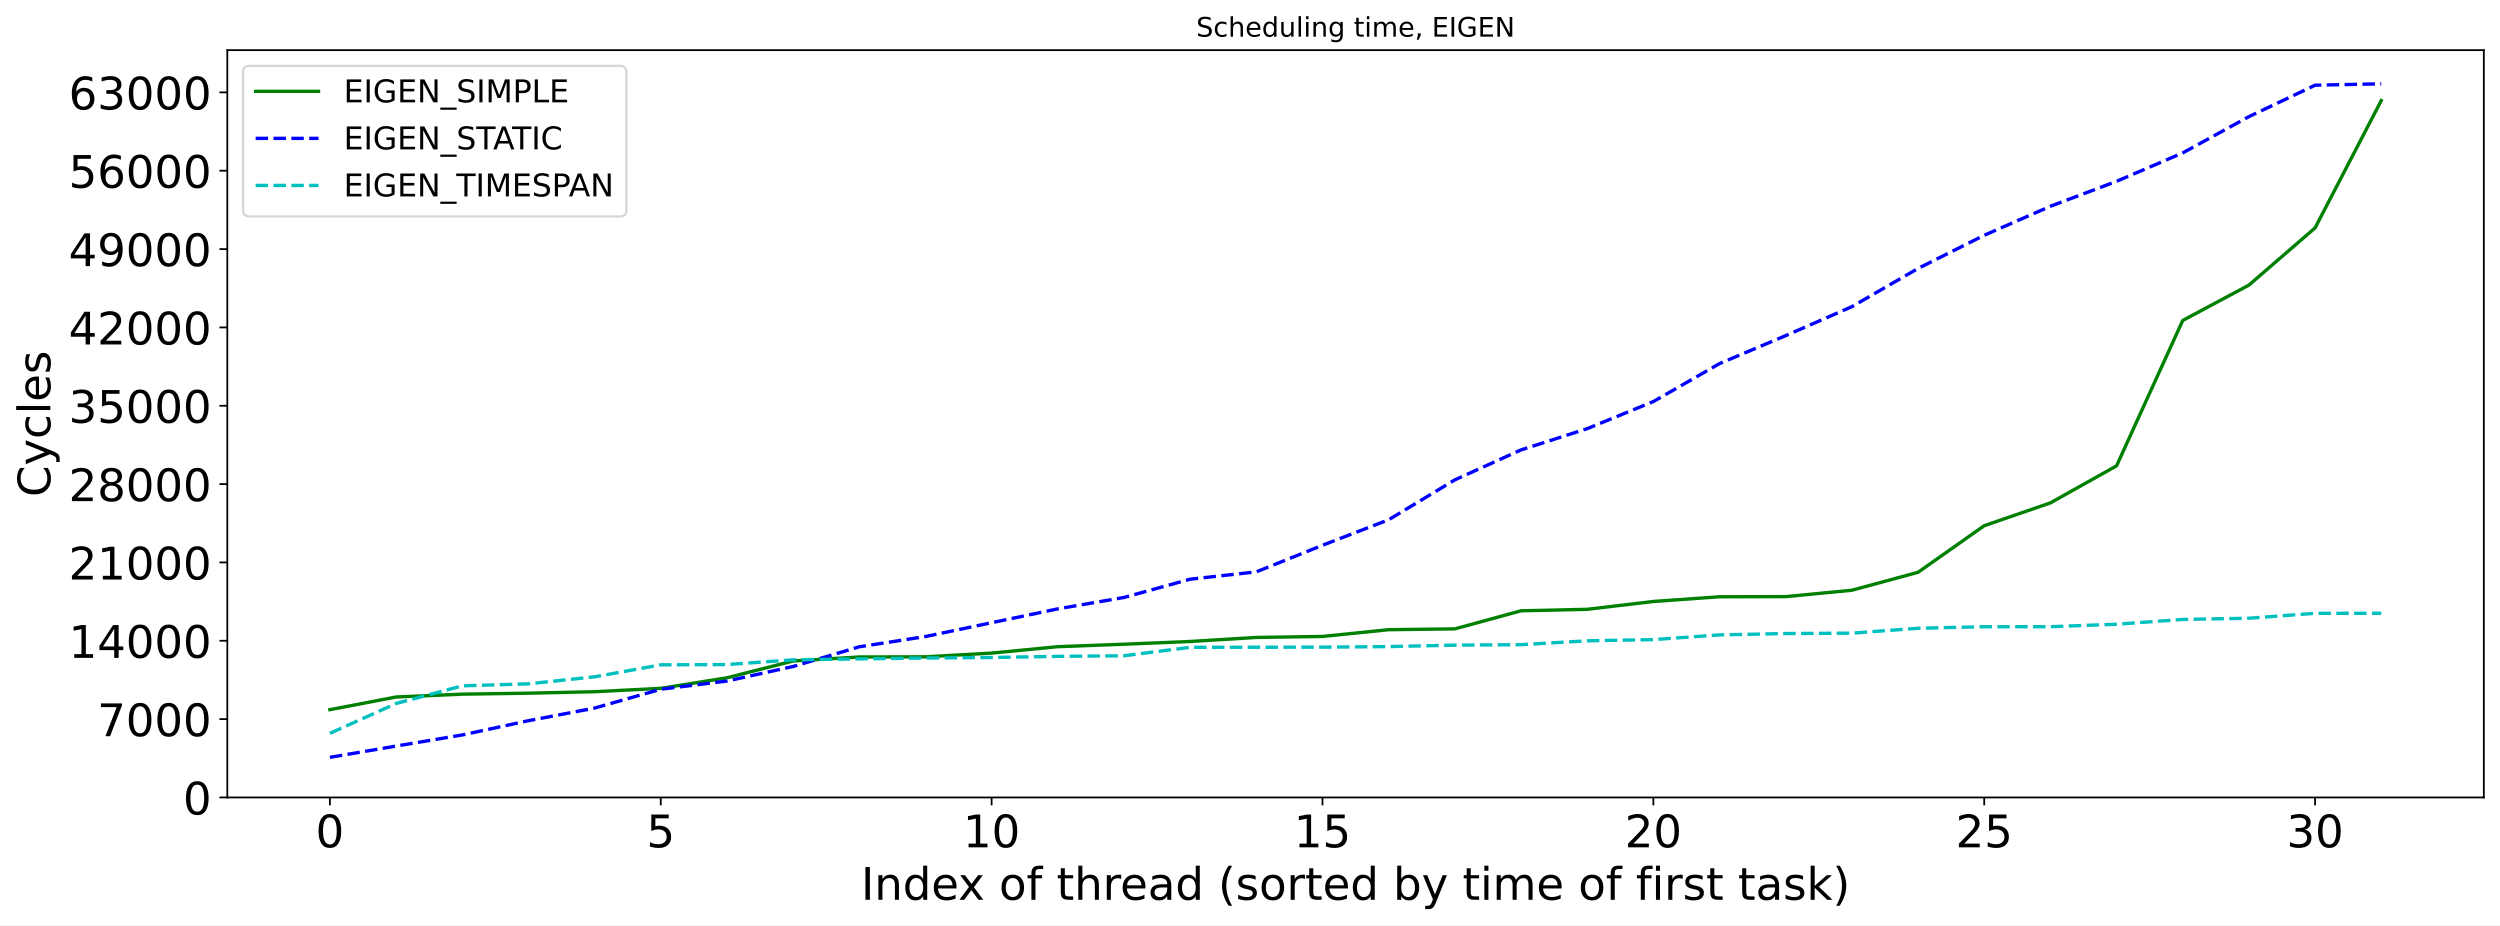
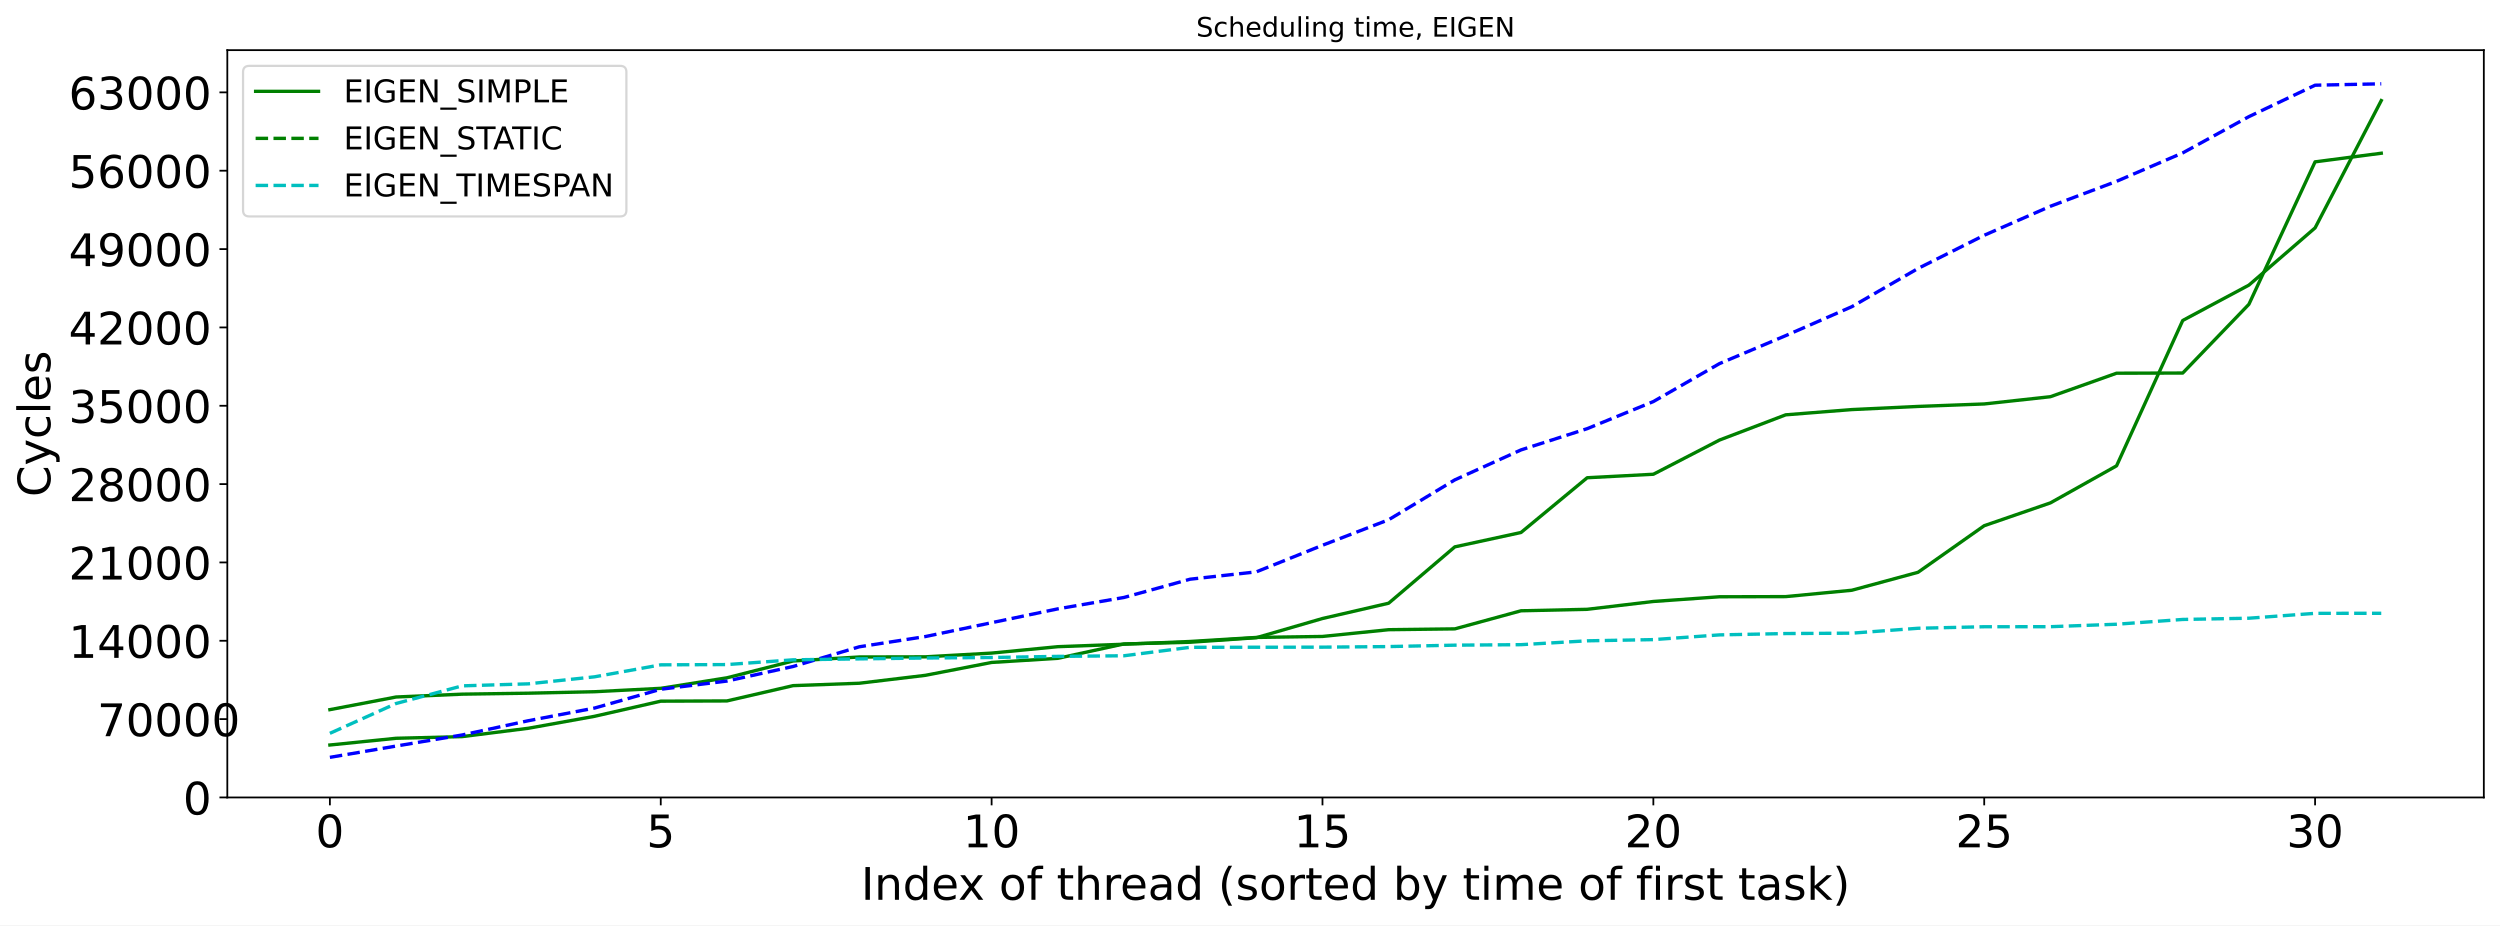
<svg xmlns="http://www.w3.org/2000/svg" xmlns:xlink="http://www.w3.org/1999/xlink" width="1112.781pt" height="411.871pt" viewBox="0 0 1112.781 411.871" version="1.1">
  <defs>
    <style type="text/css">*{stroke-linejoin: round; stroke-linecap: butt}</style>
  </defs>
  <g id="figure_1">
    <g id="patch_1">
      <path d="M 0 411.871  L 1112.781 411.871  L 1112.781 0  L 0 0  z " style="fill: #ffffff" />
    </g>
    <g id="axes_1">
      <g id="patch_2">
        <path d="M 101.181 354.958  L 1105.581 354.958  L 1105.581 22.318  L 101.181 22.318  z " style="fill: #ffffff" />
      </g>
      <g id="matplotlib.axis_1">
        <g id="xtick_1">
          <g id="line2d_1">
            <defs>
              <path id="mcb860716c8" d="M 0 0  L 0 3.5  " style="stroke: #000000; stroke-width: 0.8" />
            </defs>
            <g>
              <use xlink:href="#mcb860716c8" x="146.836" y="354.958" style="stroke: #000000; stroke-width: 0.8" />
            </g>
          </g>
          <g id="text_1">
            <g transform="translate(140.4733 377.155) scale(0.2 -0.2)">
              <defs>
                <path id="DejaVuSans-30" d="M 2034 4250  Q 1547 4250 1301 3770  Q 1056 3291 1056 2328  Q 1056 1369 1301 889  Q 1547 409 2034 409  Q 2525 409 2770 889  Q 3016 1369 3016 2328  Q 3016 3291 2770 3770  Q 2525 4250 2034 4250  z M 2034 4750  Q 2819 4750 3233 4129  Q 3647 3509 3647 2328  Q 3647 1150 3233 529  Q 2819 -91 2034 -91  Q 1250 -91 836 529  Q 422 1150 422 2328  Q 422 3509 836 4129  Q 1250 4750 2034 4750  z " transform="scale(0.015625)" />
              </defs>
              <use xlink:href="#DejaVuSans-30" />
            </g>
          </g>
        </g>
        <g id="xtick_2">
          <g id="line2d_2">
            <g>
              <use xlink:href="#mcb860716c8" x="294.109" y="354.958" style="stroke: #000000; stroke-width: 0.8" />
            </g>
          </g>
          <g id="text_2">
            <g transform="translate(287.746 377.155) scale(0.2 -0.2)">
              <defs>
                <path id="DejaVuSans-35" d="M 691 4666  L 3169 4666  L 3169 4134  L 1269 4134  L 1269 2991  Q 1406 3038 1543 3061  Q 1681 3084 1819 3084  Q 2600 3084 3056 2656  Q 3513 2228 3513 1497  Q 3513 744 3044 326  Q 2575 -91 1722 -91  Q 1428 -91 1123 -41  Q 819 9 494 109  L 494 744  Q 775 591 1075 516  Q 1375 441 1709 441  Q 2250 441 2565 725  Q 2881 1009 2881 1497  Q 2881 1984 2565 2268  Q 2250 2553 1709 2553  Q 1456 2553 1204 2497  Q 953 2441 691 2322  L 691 4666  z " transform="scale(0.015625)" />
              </defs>
              <use xlink:href="#DejaVuSans-35" />
            </g>
          </g>
        </g>
        <g id="xtick_3">
          <g id="line2d_3">
            <g>
              <use xlink:href="#mcb860716c8" x="441.381" y="354.958" style="stroke: #000000; stroke-width: 0.8" />
            </g>
          </g>
          <g id="text_3">
            <g transform="translate(428.6562 377.155) scale(0.2 -0.2)">
              <defs>
                <path id="DejaVuSans-31" d="M 794 531  L 1825 531  L 1825 4091  L 703 3866  L 703 4441  L 1819 4666  L 2450 4666  L 2450 531  L 3481 531  L 3481 0  L 794 0  L 794 531  z " transform="scale(0.015625)" />
              </defs>
              <use xlink:href="#DejaVuSans-31" />
              <use xlink:href="#DejaVuSans-30" x="63.623" />
            </g>
          </g>
        </g>
        <g id="xtick_4">
          <g id="line2d_4">
            <g>
              <use xlink:href="#mcb860716c8" x="588.654" y="354.958" style="stroke: #000000; stroke-width: 0.8" />
            </g>
          </g>
          <g id="text_4">
            <g transform="translate(575.929 377.155) scale(0.2 -0.2)">
              <use xlink:href="#DejaVuSans-31" />
              <use xlink:href="#DejaVuSans-35" x="63.623" />
            </g>
          </g>
        </g>
        <g id="xtick_5">
          <g id="line2d_5">
            <g>
              <use xlink:href="#mcb860716c8" x="735.927" y="354.958" style="stroke: #000000; stroke-width: 0.8" />
            </g>
          </g>
          <g id="text_5">
            <g transform="translate(723.2017 377.155) scale(0.2 -0.2)">
              <defs>
                <path id="DejaVuSans-32" d="M 1228 531  L 3431 531  L 3431 0  L 469 0  L 469 531  Q 828 903 1448 1529  Q 2069 2156 2228 2338  Q 2531 2678 2651 2914  Q 2772 3150 2772 3378  Q 2772 3750 2511 3984  Q 2250 4219 1831 4219  Q 1534 4219 1204 4116  Q 875 4013 500 3803  L 500 4441  Q 881 4594 1212 4672  Q 1544 4750 1819 4750  Q 2544 4750 2975 4387  Q 3406 4025 3406 3419  Q 3406 3131 3298 2873  Q 3191 2616 2906 2266  Q 2828 2175 2409 1742  Q 1991 1309 1228 531  z " transform="scale(0.015625)" />
              </defs>
              <use xlink:href="#DejaVuSans-32" />
              <use xlink:href="#DejaVuSans-30" x="63.623" />
            </g>
          </g>
        </g>
        <g id="xtick_6">
          <g id="line2d_6">
            <g>
              <use xlink:href="#mcb860716c8" x="883.199" y="354.958" style="stroke: #000000; stroke-width: 0.8" />
            </g>
          </g>
          <g id="text_6">
            <g transform="translate(870.4744 377.155) scale(0.2 -0.2)">
              <use xlink:href="#DejaVuSans-32" />
              <use xlink:href="#DejaVuSans-35" x="63.623" />
            </g>
          </g>
        </g>
        <g id="xtick_7">
          <g id="line2d_7">
            <g>
              <use xlink:href="#mcb860716c8" x="1030.472" y="354.958" style="stroke: #000000; stroke-width: 0.8" />
            </g>
          </g>
          <g id="text_7">
            <g transform="translate(1017.747 377.155) scale(0.2 -0.2)">
              <defs>
                <path id="DejaVuSans-33" d="M 2597 2516  Q 3050 2419 3304 2112  Q 3559 1806 3559 1356  Q 3559 666 3084 287  Q 2609 -91 1734 -91  Q 1441 -91 1130 -33  Q 819 25 488 141  L 488 750  Q 750 597 1062 519  Q 1375 441 1716 441  Q 2309 441 2620 675  Q 2931 909 2931 1356  Q 2931 1769 2642 2001  Q 2353 2234 1838 2234  L 1294 2234  L 1294 2753  L 1863 2753  Q 2328 2753 2575 2939  Q 2822 3125 2822 3475  Q 2822 3834 2567 4026  Q 2313 4219 1838 4219  Q 1578 4219 1281 4162  Q 984 4106 628 3988  L 628 4550  Q 988 4650 1302 4700  Q 1616 4750 1894 4750  Q 2613 4750 3031 4423  Q 3450 4097 3450 3541  Q 3450 3153 3228 2886  Q 3006 2619 2597 2516  z " transform="scale(0.015625)" />
              </defs>
              <use xlink:href="#DejaVuSans-33" />
              <use xlink:href="#DejaVuSans-30" x="63.623" />
            </g>
          </g>
        </g>
        <g id="text_8">
          <g transform="translate(383.2609 400.5113) scale(0.2 -0.2)">
            <defs>
              <path id="DejaVuSans-49" d="M 628 4666  L 1259 4666  L 1259 0  L 628 0  L 628 4666  z " transform="scale(0.015625)" />
              <path id="DejaVuSans-6e" d="M 3513 2113  L 3513 0  L 2938 0  L 2938 2094  Q 2938 2591 2744 2837  Q 2550 3084 2163 3084  Q 1697 3084 1428 2787  Q 1159 2491 1159 1978  L 1159 0  L 581 0  L 581 3500  L 1159 3500  L 1159 2956  Q 1366 3272 1645 3428  Q 1925 3584 2291 3584  Q 2894 3584 3203 3211  Q 3513 2838 3513 2113  z " transform="scale(0.015625)" />
              <path id="DejaVuSans-64" d="M 2906 2969  L 2906 4863  L 3481 4863  L 3481 0  L 2906 0  L 2906 525  Q 2725 213 2448 61  Q 2172 -91 1784 -91  Q 1150 -91 751 415  Q 353 922 353 1747  Q 353 2572 751 3078  Q 1150 3584 1784 3584  Q 2172 3584 2448 3432  Q 2725 3281 2906 2969  z M 947 1747  Q 947 1113 1208 752  Q 1469 391 1925 391  Q 2381 391 2643 752  Q 2906 1113 2906 1747  Q 2906 2381 2643 2742  Q 2381 3103 1925 3103  Q 1469 3103 1208 2742  Q 947 2381 947 1747  z " transform="scale(0.015625)" />
              <path id="DejaVuSans-65" d="M 3597 1894  L 3597 1613  L 953 1613  Q 991 1019 1311 708  Q 1631 397 2203 397  Q 2534 397 2845 478  Q 3156 559 3463 722  L 3463 178  Q 3153 47 2828 -22  Q 2503 -91 2169 -91  Q 1331 -91 842 396  Q 353 884 353 1716  Q 353 2575 817 3079  Q 1281 3584 2069 3584  Q 2775 3584 3186 3129  Q 3597 2675 3597 1894  z M 3022 2063  Q 3016 2534 2758 2815  Q 2500 3097 2075 3097  Q 1594 3097 1305 2825  Q 1016 2553 972 2059  L 3022 2063  z " transform="scale(0.015625)" />
              <path id="DejaVuSans-78" d="M 3513 3500  L 2247 1797  L 3578 0  L 2900 0  L 1881 1375  L 863 0  L 184 0  L 1544 1831  L 300 3500  L 978 3500  L 1906 2253  L 2834 3500  L 3513 3500  z " transform="scale(0.015625)" />
              <path id="DejaVuSans-20" transform="scale(0.015625)" />
              <path id="DejaVuSans-6f" d="M 1959 3097  Q 1497 3097 1228 2736  Q 959 2375 959 1747  Q 959 1119 1226 758  Q 1494 397 1959 397  Q 2419 397 2687 759  Q 2956 1122 2956 1747  Q 2956 2369 2687 2733  Q 2419 3097 1959 3097  z M 1959 3584  Q 2709 3584 3137 3096  Q 3566 2609 3566 1747  Q 3566 888 3137 398  Q 2709 -91 1959 -91  Q 1206 -91 779 398  Q 353 888 353 1747  Q 353 2609 779 3096  Q 1206 3584 1959 3584  z " transform="scale(0.015625)" />
              <path id="DejaVuSans-66" d="M 2375 4863  L 2375 4384  L 1825 4384  Q 1516 4384 1395 4259  Q 1275 4134 1275 3809  L 1275 3500  L 2222 3500  L 2222 3053  L 1275 3053  L 1275 0  L 697 0  L 697 3053  L 147 3053  L 147 3500  L 697 3500  L 697 3744  Q 697 4328 969 4595  Q 1241 4863 1831 4863  L 2375 4863  z " transform="scale(0.015625)" />
              <path id="DejaVuSans-74" d="M 1172 4494  L 1172 3500  L 2356 3500  L 2356 3053  L 1172 3053  L 1172 1153  Q 1172 725 1289 603  Q 1406 481 1766 481  L 2356 481  L 2356 0  L 1766 0  Q 1100 0 847 248  Q 594 497 594 1153  L 594 3053  L 172 3053  L 172 3500  L 594 3500  L 594 4494  L 1172 4494  z " transform="scale(0.015625)" />
              <path id="DejaVuSans-68" d="M 3513 2113  L 3513 0  L 2938 0  L 2938 2094  Q 2938 2591 2744 2837  Q 2550 3084 2163 3084  Q 1697 3084 1428 2787  Q 1159 2491 1159 1978  L 1159 0  L 581 0  L 581 4863  L 1159 4863  L 1159 2956  Q 1366 3272 1645 3428  Q 1925 3584 2291 3584  Q 2894 3584 3203 3211  Q 3513 2838 3513 2113  z " transform="scale(0.015625)" />
              <path id="DejaVuSans-72" d="M 2631 2963  Q 2534 3019 2420 3045  Q 2306 3072 2169 3072  Q 1681 3072 1420 2755  Q 1159 2438 1159 1844  L 1159 0  L 581 0  L 581 3500  L 1159 3500  L 1159 2956  Q 1341 3275 1631 3429  Q 1922 3584 2338 3584  Q 2397 3584 2469 3576  Q 2541 3569 2628 3553  L 2631 2963  z " transform="scale(0.015625)" />
              <path id="DejaVuSans-61" d="M 2194 1759  Q 1497 1759 1228 1600  Q 959 1441 959 1056  Q 959 750 1161 570  Q 1363 391 1709 391  Q 2188 391 2477 730  Q 2766 1069 2766 1631  L 2766 1759  L 2194 1759  z M 3341 1997  L 3341 0  L 2766 0  L 2766 531  Q 2569 213 2275 61  Q 1981 -91 1556 -91  Q 1019 -91 701 211  Q 384 513 384 1019  Q 384 1609 779 1909  Q 1175 2209 1959 2209  L 2766 2209  L 2766 2266  Q 2766 2663 2505 2880  Q 2244 3097 1772 3097  Q 1472 3097 1187 3025  Q 903 2953 641 2809  L 641 3341  Q 956 3463 1253 3523  Q 1550 3584 1831 3584  Q 2591 3584 2966 3190  Q 3341 2797 3341 1997  z " transform="scale(0.015625)" />
              <path id="DejaVuSans-28" d="M 1984 4856  Q 1566 4138 1362 3434  Q 1159 2731 1159 2009  Q 1159 1288 1364 580  Q 1569 -128 1984 -844  L 1484 -844  Q 1016 -109 783 600  Q 550 1309 550 2009  Q 550 2706 781 3412  Q 1013 4119 1484 4856  L 1984 4856  z " transform="scale(0.015625)" />
              <path id="DejaVuSans-73" d="M 2834 3397  L 2834 2853  Q 2591 2978 2328 3040  Q 2066 3103 1784 3103  Q 1356 3103 1142 2972  Q 928 2841 928 2578  Q 928 2378 1081 2264  Q 1234 2150 1697 2047  L 1894 2003  Q 2506 1872 2764 1633  Q 3022 1394 3022 966  Q 3022 478 2636 193  Q 2250 -91 1575 -91  Q 1294 -91 989 -36  Q 684 19 347 128  L 347 722  Q 666 556 975 473  Q 1284 391 1588 391  Q 1994 391 2212 530  Q 2431 669 2431 922  Q 2431 1156 2273 1281  Q 2116 1406 1581 1522  L 1381 1569  Q 847 1681 609 1914  Q 372 2147 372 2553  Q 372 3047 722 3315  Q 1072 3584 1716 3584  Q 2034 3584 2315 3537  Q 2597 3491 2834 3397  z " transform="scale(0.015625)" />
              <path id="DejaVuSans-62" d="M 3116 1747  Q 3116 2381 2855 2742  Q 2594 3103 2138 3103  Q 1681 3103 1420 2742  Q 1159 2381 1159 1747  Q 1159 1113 1420 752  Q 1681 391 2138 391  Q 2594 391 2855 752  Q 3116 1113 3116 1747  z M 1159 2969  Q 1341 3281 1617 3432  Q 1894 3584 2278 3584  Q 2916 3584 3314 3078  Q 3713 2572 3713 1747  Q 3713 922 3314 415  Q 2916 -91 2278 -91  Q 1894 -91 1617 61  Q 1341 213 1159 525  L 1159 0  L 581 0  L 581 4863  L 1159 4863  L 1159 2969  z " transform="scale(0.015625)" />
              <path id="DejaVuSans-79" d="M 2059 -325  Q 1816 -950 1584 -1140  Q 1353 -1331 966 -1331  L 506 -1331  L 506 -850  L 844 -850  Q 1081 -850 1212 -737  Q 1344 -625 1503 -206  L 1606 56  L 191 3500  L 800 3500  L 1894 763  L 2988 3500  L 3597 3500  L 2059 -325  z " transform="scale(0.015625)" />
              <path id="DejaVuSans-69" d="M 603 3500  L 1178 3500  L 1178 0  L 603 0  L 603 3500  z M 603 4863  L 1178 4863  L 1178 4134  L 603 4134  L 603 4863  z " transform="scale(0.015625)" />
              <path id="DejaVuSans-6d" d="M 3328 2828  Q 3544 3216 3844 3400  Q 4144 3584 4550 3584  Q 5097 3584 5394 3201  Q 5691 2819 5691 2113  L 5691 0  L 5113 0  L 5113 2094  Q 5113 2597 4934 2840  Q 4756 3084 4391 3084  Q 3944 3084 3684 2787  Q 3425 2491 3425 1978  L 3425 0  L 2847 0  L 2847 2094  Q 2847 2600 2669 2842  Q 2491 3084 2119 3084  Q 1678 3084 1418 2786  Q 1159 2488 1159 1978  L 1159 0  L 581 0  L 581 3500  L 1159 3500  L 1159 2956  Q 1356 3278 1631 3431  Q 1906 3584 2284 3584  Q 2666 3584 2933 3390  Q 3200 3197 3328 2828  z " transform="scale(0.015625)" />
              <path id="DejaVuSans-6b" d="M 581 4863  L 1159 4863  L 1159 1991  L 2875 3500  L 3609 3500  L 1753 1863  L 3688 0  L 2938 0  L 1159 1709  L 1159 0  L 581 0  L 581 4863  z " transform="scale(0.015625)" />
              <path id="DejaVuSans-29" d="M 513 4856  L 1013 4856  Q 1481 4119 1714 3412  Q 1947 2706 1947 2009  Q 1947 1309 1714 600  Q 1481 -109 1013 -844  L 513 -844  Q 928 -128 1133 580  Q 1338 1288 1338 2009  Q 1338 2731 1133 3434  Q 928 4138 513 4856  z " transform="scale(0.015625)" />
            </defs>
            <use xlink:href="#DejaVuSans-49" />
            <use xlink:href="#DejaVuSans-6e" x="29.492" />
            <use xlink:href="#DejaVuSans-64" x="92.871" />
            <use xlink:href="#DejaVuSans-65" x="156.348" />
            <use xlink:href="#DejaVuSans-78" x="216.121" />
            <use xlink:href="#DejaVuSans-20" x="275.301" />
            <use xlink:href="#DejaVuSans-6f" x="307.088" />
            <use xlink:href="#DejaVuSans-66" x="368.27" />
            <use xlink:href="#DejaVuSans-20" x="403.475" />
            <use xlink:href="#DejaVuSans-74" x="435.262" />
            <use xlink:href="#DejaVuSans-68" x="474.471" />
            <use xlink:href="#DejaVuSans-72" x="537.85" />
            <use xlink:href="#DejaVuSans-65" x="576.713" />
            <use xlink:href="#DejaVuSans-61" x="638.236" />
            <use xlink:href="#DejaVuSans-64" x="699.516" />
            <use xlink:href="#DejaVuSans-20" x="762.992" />
            <use xlink:href="#DejaVuSans-28" x="794.779" />
            <use xlink:href="#DejaVuSans-73" x="833.793" />
            <use xlink:href="#DejaVuSans-6f" x="885.893" />
            <use xlink:href="#DejaVuSans-72" x="947.074" />
            <use xlink:href="#DejaVuSans-74" x="988.188" />
            <use xlink:href="#DejaVuSans-65" x="1027.396" />
            <use xlink:href="#DejaVuSans-64" x="1088.92" />
            <use xlink:href="#DejaVuSans-20" x="1152.396" />
            <use xlink:href="#DejaVuSans-62" x="1184.184" />
            <use xlink:href="#DejaVuSans-79" x="1247.66" />
            <use xlink:href="#DejaVuSans-20" x="1306.84" />
            <use xlink:href="#DejaVuSans-74" x="1338.627" />
            <use xlink:href="#DejaVuSans-69" x="1377.836" />
            <use xlink:href="#DejaVuSans-6d" x="1405.619" />
            <use xlink:href="#DejaVuSans-65" x="1503.031" />
            <use xlink:href="#DejaVuSans-20" x="1564.555" />
            <use xlink:href="#DejaVuSans-6f" x="1596.342" />
            <use xlink:href="#DejaVuSans-66" x="1657.523" />
            <use xlink:href="#DejaVuSans-20" x="1692.729" />
            <use xlink:href="#DejaVuSans-66" x="1724.516" />
            <use xlink:href="#DejaVuSans-69" x="1759.721" />
            <use xlink:href="#DejaVuSans-72" x="1787.504" />
            <use xlink:href="#DejaVuSans-73" x="1828.617" />
            <use xlink:href="#DejaVuSans-74" x="1880.717" />
            <use xlink:href="#DejaVuSans-20" x="1919.926" />
            <use xlink:href="#DejaVuSans-74" x="1951.713" />
            <use xlink:href="#DejaVuSans-61" x="1990.922" />
            <use xlink:href="#DejaVuSans-73" x="2052.201" />
            <use xlink:href="#DejaVuSans-6b" x="2104.301" />
            <use xlink:href="#DejaVuSans-29" x="2162.211" />
          </g>
        </g>
      </g>
      <g id="matplotlib.axis_2">
        <g id="ytick_1">
          <g id="line2d_8">
            <defs>
              <path id="m2f3178ed7e" d="M 0 0  L -3.5 0  " style="stroke: #000000; stroke-width: 0.8" />
            </defs>
            <g>
              <use xlink:href="#m2f3178ed7e" x="101.181" y="354.958" style="stroke: #000000; stroke-width: 0.8" />
            </g>
          </g>
          <g id="text_9">
            <g transform="translate(81.45625 362.5566) scale(0.2 -0.2)">
              <use xlink:href="#DejaVuSans-30" />
            </g>
          </g>
        </g>
        <g id="ytick_2">
          <g id="line2d_9">
            <g>
              <use xlink:href="#m2f3178ed7e" x="101.181" y="320.088" style="stroke: #000000; stroke-width: 0.8" />
            </g>
          </g>
          <g id="text_10">
            <g transform="translate(43.28125 327.6861) scale(0.2 -0.2)">
              <defs>
                <path id="DejaVuSans-37" d="M 525 4666  L 3525 4666  L 3525 4397  L 1831 0  L 1172 0  L 2766 4134  L 525 4134  L 525 4666  z " transform="scale(0.015625)" />
              </defs>
              <use xlink:href="#DejaVuSans-37" />
              <use xlink:href="#DejaVuSans-30" x="63.623" />
              <use xlink:href="#DejaVuSans-30" x="127.246" />
              <use xlink:href="#DejaVuSans-30" x="190.869" />
-             </g>
-           </g>
-         </g>
-         <g id="ytick_3">
-           <g id="line2d_10">
+               <use xlink:href="#DejaVuSans-30" x="254.492" />
+             </g>
+           </g>
+         </g>
+         <g id="ytick_4">
+           <g id="line2d_11">
            <g>
              <use xlink:href="#m2f3178ed7e" x="101.181" y="285.217" style="stroke: #000000; stroke-width: 0.8" />
            </g>
          </g>
          <g id="text_11">
            <g transform="translate(30.55625 292.8156) scale(0.2 -0.2)">
              <defs>
                <path id="DejaVuSans-34" d="M 2419 4116  L 825 1625  L 2419 1625  L 2419 4116  z M 2253 4666  L 3047 4666  L 3047 1625  L 3713 1625  L 3713 1100  L 3047 1100  L 3047 0  L 2419 0  L 2419 1100  L 313 1100  L 313 1709  L 2253 4666  z " transform="scale(0.015625)" />
              </defs>
              <use xlink:href="#DejaVuSans-31" />
              <use xlink:href="#DejaVuSans-34" x="63.623" />
              <use xlink:href="#DejaVuSans-30" x="127.246" />
              <use xlink:href="#DejaVuSans-30" x="190.869" />
              <use xlink:href="#DejaVuSans-30" x="254.492" />
            </g>
          </g>
        </g>
        <g id="ytick_4">
          <g id="line2d_11">
            <g>
              <use xlink:href="#m2f3178ed7e" x="101.181" y="250.347" style="stroke: #000000; stroke-width: 0.8" />
            </g>
          </g>
          <g id="text_12">
            <g transform="translate(30.55625 257.9451) scale(0.2 -0.2)">
              <use xlink:href="#DejaVuSans-32" />
              <use xlink:href="#DejaVuSans-31" x="63.623" />
              <use xlink:href="#DejaVuSans-30" x="127.246" />
              <use xlink:href="#DejaVuSans-30" x="190.869" />
              <use xlink:href="#DejaVuSans-30" x="254.492" />
            </g>
          </g>
        </g>
        <g id="ytick_5">
          <g id="line2d_12">
            <g>
              <use xlink:href="#m2f3178ed7e" x="101.181" y="215.476" style="stroke: #000000; stroke-width: 0.8" />
            </g>
          </g>
          <g id="text_13">
            <g transform="translate(30.55625 223.0746) scale(0.2 -0.2)">
              <defs>
                <path id="DejaVuSans-38" d="M 2034 2216  Q 1584 2216 1326 1975  Q 1069 1734 1069 1313  Q 1069 891 1326 650  Q 1584 409 2034 409  Q 2484 409 2743 651  Q 3003 894 3003 1313  Q 3003 1734 2745 1975  Q 2488 2216 2034 2216  z M 1403 2484  Q 997 2584 770 2862  Q 544 3141 544 3541  Q 544 4100 942 4425  Q 1341 4750 2034 4750  Q 2731 4750 3128 4425  Q 3525 4100 3525 3541  Q 3525 3141 3298 2862  Q 3072 2584 2669 2484  Q 3125 2378 3379 2068  Q 3634 1759 3634 1313  Q 3634 634 3220 271  Q 2806 -91 2034 -91  Q 1263 -91 848 271  Q 434 634 434 1313  Q 434 1759 690 2068  Q 947 2378 1403 2484  z M 1172 3481  Q 1172 3119 1398 2916  Q 1625 2713 2034 2713  Q 2441 2713 2670 2916  Q 2900 3119 2900 3481  Q 2900 3844 2670 4047  Q 2441 4250 2034 4250  Q 1625 4250 1398 4047  Q 1172 3844 1172 3481  z " transform="scale(0.015625)" />
              </defs>
              <use xlink:href="#DejaVuSans-32" />
              <use xlink:href="#DejaVuSans-38" x="63.623" />
              <use xlink:href="#DejaVuSans-30" x="127.246" />
              <use xlink:href="#DejaVuSans-30" x="190.869" />
              <use xlink:href="#DejaVuSans-30" x="254.492" />
            </g>
          </g>
        </g>
        <g id="ytick_6">
          <g id="line2d_13">
            <g>
              <use xlink:href="#m2f3178ed7e" x="101.181" y="180.606" style="stroke: #000000; stroke-width: 0.8" />
            </g>
          </g>
          <g id="text_14">
            <g transform="translate(30.55625 188.2041) scale(0.2 -0.2)">
              <use xlink:href="#DejaVuSans-33" />
              <use xlink:href="#DejaVuSans-35" x="63.623" />
              <use xlink:href="#DejaVuSans-30" x="127.246" />
              <use xlink:href="#DejaVuSans-30" x="190.869" />
              <use xlink:href="#DejaVuSans-30" x="254.492" />
            </g>
          </g>
        </g>
        <g id="ytick_7">
          <g id="line2d_14">
            <g>
              <use xlink:href="#m2f3178ed7e" x="101.181" y="145.735" style="stroke: #000000; stroke-width: 0.8" />
            </g>
          </g>
          <g id="text_15">
            <g transform="translate(30.55625 153.3337) scale(0.2 -0.2)">
              <use xlink:href="#DejaVuSans-34" />
              <use xlink:href="#DejaVuSans-32" x="63.623" />
              <use xlink:href="#DejaVuSans-30" x="127.246" />
              <use xlink:href="#DejaVuSans-30" x="190.869" />
              <use xlink:href="#DejaVuSans-30" x="254.492" />
            </g>
          </g>
        </g>
        <g id="ytick_8">
          <g id="line2d_15">
            <g>
              <use xlink:href="#m2f3178ed7e" x="101.181" y="110.865" style="stroke: #000000; stroke-width: 0.8" />
            </g>
          </g>
          <g id="text_16">
            <g transform="translate(30.55625 118.4632) scale(0.2 -0.2)">
              <defs>
                <path id="DejaVuSans-39" d="M 703 97  L 703 672  Q 941 559 1184 500  Q 1428 441 1663 441  Q 2288 441 2617 861  Q 2947 1281 2994 2138  Q 2813 1869 2534 1725  Q 2256 1581 1919 1581  Q 1219 1581 811 2004  Q 403 2428 403 3163  Q 403 3881 828 4315  Q 1253 4750 1959 4750  Q 2769 4750 3195 4129  Q 3622 3509 3622 2328  Q 3622 1225 3098 567  Q 2575 -91 1691 -91  Q 1453 -91 1209 -44  Q 966 3 703 97  z M 1959 2075  Q 2384 2075 2632 2365  Q 2881 2656 2881 3163  Q 2881 3666 2632 3958  Q 2384 4250 1959 4250  Q 1534 4250 1286 3958  Q 1038 3666 1038 3163  Q 1038 2656 1286 2365  Q 1534 2075 1959 2075  z " transform="scale(0.015625)" />
              </defs>
              <use xlink:href="#DejaVuSans-34" />
              <use xlink:href="#DejaVuSans-39" x="63.623" />
              <use xlink:href="#DejaVuSans-30" x="127.246" />
              <use xlink:href="#DejaVuSans-30" x="190.869" />
              <use xlink:href="#DejaVuSans-30" x="254.492" />
            </g>
          </g>
        </g>
        <g id="ytick_9">
          <g id="line2d_16">
            <g>
              <use xlink:href="#m2f3178ed7e" x="101.181" y="75.994" style="stroke: #000000; stroke-width: 0.8" />
            </g>
          </g>
          <g id="text_17">
            <g transform="translate(30.55625 83.5927) scale(0.2 -0.2)">
              <defs>
                <path id="DejaVuSans-36" d="M 2113 2584  Q 1688 2584 1439 2293  Q 1191 2003 1191 1497  Q 1191 994 1439 701  Q 1688 409 2113 409  Q 2538 409 2786 701  Q 3034 994 3034 1497  Q 3034 2003 2786 2293  Q 2538 2584 2113 2584  z M 3366 4563  L 3366 3988  Q 3128 4100 2886 4159  Q 2644 4219 2406 4219  Q 1781 4219 1451 3797  Q 1122 3375 1075 2522  Q 1259 2794 1537 2939  Q 1816 3084 2150 3084  Q 2853 3084 3261 2657  Q 3669 2231 3669 1497  Q 3669 778 3244 343  Q 2819 -91 2113 -91  Q 1303 -91 875 529  Q 447 1150 447 2328  Q 447 3434 972 4092  Q 1497 4750 2381 4750  Q 2619 4750 2861 4703  Q 3103 4656 3366 4563  z " transform="scale(0.015625)" />
              </defs>
              <use xlink:href="#DejaVuSans-35" />
              <use xlink:href="#DejaVuSans-36" x="63.623" />
              <use xlink:href="#DejaVuSans-30" x="127.246" />
              <use xlink:href="#DejaVuSans-30" x="190.869" />
              <use xlink:href="#DejaVuSans-30" x="254.492" />
            </g>
          </g>
        </g>
        <g id="ytick_10">
          <g id="line2d_17">
            <g>
              <use xlink:href="#m2f3178ed7e" x="101.181" y="41.124" style="stroke: #000000; stroke-width: 0.8" />
            </g>
          </g>
          <g id="text_18">
            <g transform="translate(30.55625 48.72221) scale(0.2 -0.2)">
              <use xlink:href="#DejaVuSans-36" />
              <use xlink:href="#DejaVuSans-33" x="63.623" />
              <use xlink:href="#DejaVuSans-30" x="127.246" />
              <use xlink:href="#DejaVuSans-30" x="190.869" />
              <use xlink:href="#DejaVuSans-30" x="254.492" />
            </g>
          </g>
        </g>
-         <g id="text_19">
+         <g id="text_18">
          <g transform="translate(22.39688 221.1788) rotate(-90) scale(0.2 -0.2)">
            <defs>
              <path id="DejaVuSans-43" d="M 4122 4306  L 4122 3641  Q 3803 3938 3442 4084  Q 3081 4231 2675 4231  Q 1875 4231 1450 3742  Q 1025 3253 1025 2328  Q 1025 1406 1450 917  Q 1875 428 2675 428  Q 3081 428 3442 575  Q 3803 722 4122 1019  L 4122 359  Q 3791 134 3420 21  Q 3050 -91 2638 -91  Q 1578 -91 968 557  Q 359 1206 359 2328  Q 359 3453 968 4101  Q 1578 4750 2638 4750  Q 3056 4750 3426 4639  Q 3797 4528 4122 4306  z " transform="scale(0.015625)" />
              <path id="DejaVuSans-63" d="M 3122 3366  L 3122 2828  Q 2878 2963 2633 3030  Q 2388 3097 2138 3097  Q 1578 3097 1268 2742  Q 959 2388 959 1747  Q 959 1106 1268 751  Q 1578 397 2138 397  Q 2388 397 2633 464  Q 2878 531 3122 666  L 3122 134  Q 2881 22 2623 -34  Q 2366 -91 2075 -91  Q 1284 -91 818 406  Q 353 903 353 1747  Q 353 2603 823 3093  Q 1294 3584 2113 3584  Q 2378 3584 2631 3529  Q 2884 3475 3122 3366  z " transform="scale(0.015625)" />
              <path id="DejaVuSans-6c" d="M 603 4863  L 1178 4863  L 1178 0  L 603 0  L 603 4863  z " transform="scale(0.015625)" />
            </defs>
            <use xlink:href="#DejaVuSans-43" />
            <use xlink:href="#DejaVuSans-79" x="69.824" />
            <use xlink:href="#DejaVuSans-63" x="129.004" />
            <use xlink:href="#DejaVuSans-6c" x="183.984" />
            <use xlink:href="#DejaVuSans-65" x="211.768" />
            <use xlink:href="#DejaVuSans-73" x="273.291" />
          </g>
        </g>
      </g>
+       <g id="line2d_17">
+         <path d="M 146.836 331.608  L 176.29 328.616  L 205.745 327.873  L 235.199 324.154  L 264.654 318.833  L 294.109 312.098  L 323.563 311.992  L 353.018 305.184  L 382.472 304.121  L 411.927 300.59  L 441.381 294.861  L 470.836 293.03  L 500.29 286.622  L 529.745 285.871  L 559.199 283.852  L 588.654 275.303  L 618.109 268.494  L 647.563 243.411  L 677.018 237.019  L 706.472 212.647  L 735.927 211.094  L 765.381 195.867  L 794.836 184.646  L 824.29 182.308  L 853.745 180.91  L 883.199 179.807  L 912.654 176.579  L 942.109 166.117  L 971.563 166.043  L 1001.018 135.443  L 1030.472 72.035  L 1059.927 68.202  " clip-path="url(#p77d37e4aca)" style="fill: none; stroke: #008000; stroke-width: 1.5; stroke-linecap: square" />
+       </g>
      <g id="line2d_18">
        <path d="M 146.836 315.873  L 176.29 310.244  L 205.745 308.979  L 235.199 308.55  L 264.654 307.893  L 294.109 306.379  L 323.563 301.696  L 353.018 294.204  L 382.472 292.43  L 411.927 292.361  L 441.381 290.697  L 470.836 287.847  L 500.29 286.751  L 529.745 285.526  L 559.199 283.733  L 588.654 283.294  L 618.109 280.285  L 647.563 279.917  L 677.018 271.867  L 706.472 271.209  L 735.927 267.722  L 765.381 265.63  L 794.836 265.56  L 824.29 262.721  L 853.745 254.73  L 883.199 233.997  L 912.654 223.845  L 942.109 207.346  L 971.563 142.637  L 1001.018 126.905  L 1030.472 101.44  L 1059.927 44.77  " clip-path="url(#p6ecf209ca8)" style="fill: none; stroke: #008000; stroke-width: 1.5; stroke-linecap: square" />
      </g>
      <g id="line2d_19">
        <path d="M 146.836 337.104  L 176.29 332.083  L 205.745 327.141  L 235.199 320.795  L 264.654 315.166  L 294.109 306.797  L 323.563 303.151  L 353.018 296.665  L 382.472 287.897  L 411.927 283.334  L 441.381 277.167  L 470.836 271.01  L 500.29 265.939  L 529.745 257.809  L 559.199 254.541  L 588.654 242.705  L 618.109 231.347  L 647.563 213.593  L 677.018 200.263  L 706.472 190.808  L 735.927 178.743  L 765.381 161.835  L 794.836 149.392  L 824.29 136.5  L 853.745 119.493  L 883.199 104.718  L 912.654 91.815  L 942.109 80.707  L 971.563 68.054  L 1001.018 51.914  L 1030.472 37.926  L 1059.927 37.308  " clip-path="url(#p6ecf209ca8)" style="fill: none; stroke-dasharray: 5.55,2.4; stroke-dashoffset: 0; stroke: #0000ff; stroke-width: 1.5" />
      </g>
      <g id="line2d_20">
        <path d="M 146.836 326.414  L 176.29 313.143  L 205.745 305.283  L 235.199 304.386  L 264.654 301.258  L 294.109 295.927  L 323.563 295.808  L 353.018 293.696  L 382.472 293.277  L 411.927 292.889  L 441.381 292.66  L 470.836 292.161  L 500.29 291.892  L 529.745 288.126  L 559.199 288.096  L 588.654 288.057  L 618.109 287.798  L 647.563 287.17  L 677.018 286.951  L 706.472 285.237  L 735.927 284.699  L 765.381 282.597  L 794.836 281.999  L 824.29 281.83  L 853.745 279.648  L 883.199 278.97  L 912.654 278.95  L 942.109 277.855  L 971.563 275.722  L 1001.018 275.174  L 1030.472 273.003  L 1059.927 272.983  " clip-path="url(#p6ecf209ca8)" style="fill: none; stroke-dasharray: 5.55,2.4; stroke-dashoffset: 0; stroke: #00bfbf; stroke-width: 1.5" />
      </g>
      <g id="patch_3">
        <path d="M 101.181 354.958  L 101.181 22.318  " style="fill: none; stroke: #000000; stroke-width: 0.8; stroke-linejoin: miter; stroke-linecap: square" />
      </g>
      <g id="patch_4">
        <path d="M 1105.581 354.958  L 1105.581 22.318  " style="fill: none; stroke: #000000; stroke-width: 0.8; stroke-linejoin: miter; stroke-linecap: square" />
      </g>
      <g id="patch_5">
        <path d="M 101.181 354.958  L 1105.581 354.958  " style="fill: none; stroke: #000000; stroke-width: 0.8; stroke-linejoin: miter; stroke-linecap: square" />
      </g>
      <g id="patch_6">
        <path d="M 101.181 22.318  L 1105.581 22.318  " style="fill: none; stroke: #000000; stroke-width: 0.8; stroke-linejoin: miter; stroke-linecap: square" />
      </g>
-       <g id="text_20">
+       <g id="text_19">
        <g transform="translate(532.4556 16.31812) scale(0.12 -0.12)">
          <defs>
            <path id="DejaVuSans-53" d="M 3425 4513  L 3425 3897  Q 3066 4069 2747 4153  Q 2428 4238 2131 4238  Q 1616 4238 1336 4038  Q 1056 3838 1056 3469  Q 1056 3159 1242 3001  Q 1428 2844 1947 2747  L 2328 2669  Q 3034 2534 3370 2195  Q 3706 1856 3706 1288  Q 3706 609 3251 259  Q 2797 -91 1919 -91  Q 1588 -91 1214 -16  Q 841 59 441 206  L 441 856  Q 825 641 1194 531  Q 1563 422 1919 422  Q 2459 422 2753 634  Q 3047 847 3047 1241  Q 3047 1584 2836 1778  Q 2625 1972 2144 2069  L 1759 2144  Q 1053 2284 737 2584  Q 422 2884 422 3419  Q 422 4038 858 4394  Q 1294 4750 2059 4750  Q 2388 4750 2728 4690  Q 3069 4631 3425 4513  z " transform="scale(0.015625)" />
            <path id="DejaVuSans-75" d="M 544 1381  L 544 3500  L 1119 3500  L 1119 1403  Q 1119 906 1312 657  Q 1506 409 1894 409  Q 2359 409 2629 706  Q 2900 1003 2900 1516  L 2900 3500  L 3475 3500  L 3475 0  L 2900 0  L 2900 538  Q 2691 219 2414 64  Q 2138 -91 1772 -91  Q 1169 -91 856 284  Q 544 659 544 1381  z M 1991 3584  L 1991 3584  z " transform="scale(0.015625)" />
            <path id="DejaVuSans-67" d="M 2906 1791  Q 2906 2416 2648 2759  Q 2391 3103 1925 3103  Q 1463 3103 1205 2759  Q 947 2416 947 1791  Q 947 1169 1205 825  Q 1463 481 1925 481  Q 2391 481 2648 825  Q 2906 1169 2906 1791  z M 3481 434  Q 3481 -459 3084 -895  Q 2688 -1331 1869 -1331  Q 1566 -1331 1297 -1286  Q 1028 -1241 775 -1147  L 775 -588  Q 1028 -725 1275 -790  Q 1522 -856 1778 -856  Q 2344 -856 2625 -561  Q 2906 -266 2906 331  L 2906 616  Q 2728 306 2450 153  Q 2172 0 1784 0  Q 1141 0 747 490  Q 353 981 353 1791  Q 353 2603 747 3093  Q 1141 3584 1784 3584  Q 2172 3584 2450 3431  Q 2728 3278 2906 2969  L 2906 3500  L 3481 3500  L 3481 434  z " transform="scale(0.015625)" />
            <path id="DejaVuSans-2c" d="M 750 794  L 1409 794  L 1409 256  L 897 -744  L 494 -744  L 750 256  L 750 794  z " transform="scale(0.015625)" />
            <path id="DejaVuSans-45" d="M 628 4666  L 3578 4666  L 3578 4134  L 1259 4134  L 1259 2753  L 3481 2753  L 3481 2222  L 1259 2222  L 1259 531  L 3634 531  L 3634 0  L 628 0  L 628 4666  z " transform="scale(0.015625)" />
            <path id="DejaVuSans-47" d="M 3809 666  L 3809 1919  L 2778 1919  L 2778 2438  L 4434 2438  L 4434 434  Q 4069 175 3628 42  Q 3188 -91 2688 -91  Q 1594 -91 976 548  Q 359 1188 359 2328  Q 359 3472 976 4111  Q 1594 4750 2688 4750  Q 3144 4750 3555 4637  Q 3966 4525 4313 4306  L 4313 3634  Q 3963 3931 3569 4081  Q 3175 4231 2741 4231  Q 1884 4231 1454 3753  Q 1025 3275 1025 2328  Q 1025 1384 1454 906  Q 1884 428 2741 428  Q 3075 428 3337 486  Q 3600 544 3809 666  z " transform="scale(0.015625)" />
            <path id="DejaVuSans-4e" d="M 628 4666  L 1478 4666  L 3547 763  L 3547 4666  L 4159 4666  L 4159 0  L 3309 0  L 1241 3903  L 1241 0  L 628 0  L 628 4666  z " transform="scale(0.015625)" />
          </defs>
          <use xlink:href="#DejaVuSans-53" />
          <use xlink:href="#DejaVuSans-63" x="63.477" />
          <use xlink:href="#DejaVuSans-68" x="118.457" />
          <use xlink:href="#DejaVuSans-65" x="181.836" />
          <use xlink:href="#DejaVuSans-64" x="243.359" />
          <use xlink:href="#DejaVuSans-75" x="306.836" />
          <use xlink:href="#DejaVuSans-6c" x="370.215" />
          <use xlink:href="#DejaVuSans-69" x="397.998" />
          <use xlink:href="#DejaVuSans-6e" x="425.781" />
          <use xlink:href="#DejaVuSans-67" x="489.16" />
          <use xlink:href="#DejaVuSans-20" x="552.637" />
          <use xlink:href="#DejaVuSans-74" x="584.424" />
          <use xlink:href="#DejaVuSans-69" x="623.633" />
          <use xlink:href="#DejaVuSans-6d" x="651.416" />
          <use xlink:href="#DejaVuSans-65" x="748.828" />
          <use xlink:href="#DejaVuSans-2c" x="810.352" />
          <use xlink:href="#DejaVuSans-20" x="842.139" />
          <use xlink:href="#DejaVuSans-45" x="873.926" />
          <use xlink:href="#DejaVuSans-49" x="937.109" />
          <use xlink:href="#DejaVuSans-47" x="966.602" />
          <use xlink:href="#DejaVuSans-45" x="1044.092" />
          <use xlink:href="#DejaVuSans-4e" x="1107.275" />
        </g>
      </g>
      <g id="legend_1">
        <g id="patch_7">
          <path d="M 110.981 96.334  L 276.019 96.334  Q 278.819 96.334 278.819 93.534  L 278.819 32.118  Q 278.819 29.318 276.019 29.318  L 110.981 29.318  Q 108.181 29.318 108.181 32.118  L 108.181 93.534  Q 108.181 96.334 110.981 96.334  z " style="fill: #ffffff; opacity: 0.8; stroke: #cccccc; stroke-linejoin: miter" />
        </g>
-         <g id="line2d_21">
+         <g id="line2d_20">
          <path d="M 113.781 40.656  L 127.781 40.656  L 141.781 40.656  " style="fill: none; stroke: #008000; stroke-width: 1.5; stroke-linecap: square" />
        </g>
-         <g id="text_21">
+         <g id="text_20">
          <g transform="translate(152.9812 45.55594) scale(0.14 -0.14)">
            <defs>
              <path id="DejaVuSans-5f" d="M 3263 -1063  L 3263 -1509  L -63 -1509  L -63 -1063  L 3263 -1063  z " transform="scale(0.015625)" />
              <path id="DejaVuSans-4d" d="M 628 4666  L 1569 4666  L 2759 1491  L 3956 4666  L 4897 4666  L 4897 0  L 4281 0  L 4281 4097  L 3078 897  L 2444 897  L 1241 4097  L 1241 0  L 628 0  L 628 4666  z " transform="scale(0.015625)" />
              <path id="DejaVuSans-50" d="M 1259 4147  L 1259 2394  L 2053 2394  Q 2494 2394 2734 2622  Q 2975 2850 2975 3272  Q 2975 3691 2734 3919  Q 2494 4147 2053 4147  L 1259 4147  z M 628 4666  L 2053 4666  Q 2838 4666 3239 4311  Q 3641 3956 3641 3272  Q 3641 2581 3239 2228  Q 2838 1875 2053 1875  L 1259 1875  L 1259 0  L 628 0  L 628 4666  z " transform="scale(0.015625)" />
              <path id="DejaVuSans-4c" d="M 628 4666  L 1259 4666  L 1259 531  L 3531 531  L 3531 0  L 628 0  L 628 4666  z " transform="scale(0.015625)" />
            </defs>
            <use xlink:href="#DejaVuSans-45" />
            <use xlink:href="#DejaVuSans-49" x="63.184" />
            <use xlink:href="#DejaVuSans-47" x="92.676" />
            <use xlink:href="#DejaVuSans-45" x="170.166" />
            <use xlink:href="#DejaVuSans-4e" x="233.35" />
            <use xlink:href="#DejaVuSans-5f" x="308.154" />
            <use xlink:href="#DejaVuSans-53" x="358.154" />
            <use xlink:href="#DejaVuSans-49" x="421.631" />
            <use xlink:href="#DejaVuSans-4d" x="451.123" />
            <use xlink:href="#DejaVuSans-50" x="537.402" />
            <use xlink:href="#DejaVuSans-4c" x="597.705" />
            <use xlink:href="#DejaVuSans-45" x="653.418" />
          </g>
        </g>
-         <g id="line2d_22">
-           <path d="M 113.781 61.595  L 127.781 61.595  L 141.781 61.595  " style="fill: none; stroke-dasharray: 5.55,2.4; stroke-dashoffset: 0; stroke: #0000ff; stroke-width: 1.5" />
-         </g>
-         <g id="text_22">
+         <g id="line2d_21">
+           <path d="M 113.781 61.595  L 127.781 61.595  L 141.781 61.595  " style="fill: none; stroke-dasharray: 5.55,2.4; stroke-dashoffset: 0; stroke: #008000; stroke-width: 1.5" />
+         </g>
+         <g id="text_21">
          <g transform="translate(152.9812 66.49469) scale(0.14 -0.14)">
            <defs>
              <path id="DejaVuSans-54" d="M -19 4666  L 3928 4666  L 3928 4134  L 2272 4134  L 2272 0  L 1638 0  L 1638 4134  L -19 4134  L -19 4666  z " transform="scale(0.015625)" />
              <path id="DejaVuSans-41" d="M 2188 4044  L 1331 1722  L 3047 1722  L 2188 4044  z M 1831 4666  L 2547 4666  L 4325 0  L 3669 0  L 3244 1197  L 1141 1197  L 716 0  L 50 0  L 1831 4666  z " transform="scale(0.015625)" />
            </defs>
            <use xlink:href="#DejaVuSans-45" />
            <use xlink:href="#DejaVuSans-49" x="63.184" />
            <use xlink:href="#DejaVuSans-47" x="92.676" />
            <use xlink:href="#DejaVuSans-45" x="170.166" />
            <use xlink:href="#DejaVuSans-4e" x="233.35" />
            <use xlink:href="#DejaVuSans-5f" x="308.154" />
            <use xlink:href="#DejaVuSans-53" x="358.154" />
            <use xlink:href="#DejaVuSans-54" x="421.631" />
            <use xlink:href="#DejaVuSans-41" x="474.965" />
            <use xlink:href="#DejaVuSans-54" x="535.623" />
            <use xlink:href="#DejaVuSans-49" x="596.707" />
            <use xlink:href="#DejaVuSans-43" x="626.199" />
          </g>
        </g>
-         <g id="line2d_23">
+         <g id="line2d_22">
          <path d="M 113.781 82.533  L 127.781 82.533  L 141.781 82.533  " style="fill: none; stroke-dasharray: 5.55,2.4; stroke-dashoffset: 0; stroke: #00bfbf; stroke-width: 1.5" />
        </g>
-         <g id="text_23">
+         <g id="text_22">
          <g transform="translate(152.9812 87.43344) scale(0.14 -0.14)">
            <use xlink:href="#DejaVuSans-45" />
            <use xlink:href="#DejaVuSans-49" x="63.184" />
            <use xlink:href="#DejaVuSans-47" x="92.676" />
            <use xlink:href="#DejaVuSans-45" x="170.166" />
            <use xlink:href="#DejaVuSans-4e" x="233.35" />
            <use xlink:href="#DejaVuSans-5f" x="308.154" />
            <use xlink:href="#DejaVuSans-54" x="358.154" />
            <use xlink:href="#DejaVuSans-49" x="419.238" />
            <use xlink:href="#DejaVuSans-4d" x="448.73" />
            <use xlink:href="#DejaVuSans-45" x="535.01" />
            <use xlink:href="#DejaVuSans-53" x="598.193" />
            <use xlink:href="#DejaVuSans-50" x="661.67" />
            <use xlink:href="#DejaVuSans-41" x="715.598" />
            <use xlink:href="#DejaVuSans-4e" x="784.006" />
          </g>
        </g>
      </g>
    </g>
  </g>
  <defs>
    <clipPath id="p6ecf209ca8">
      <rect x="101.181" y="22.318" width="1004.4" height="332.64" />
    </clipPath>
  </defs>
</svg>
